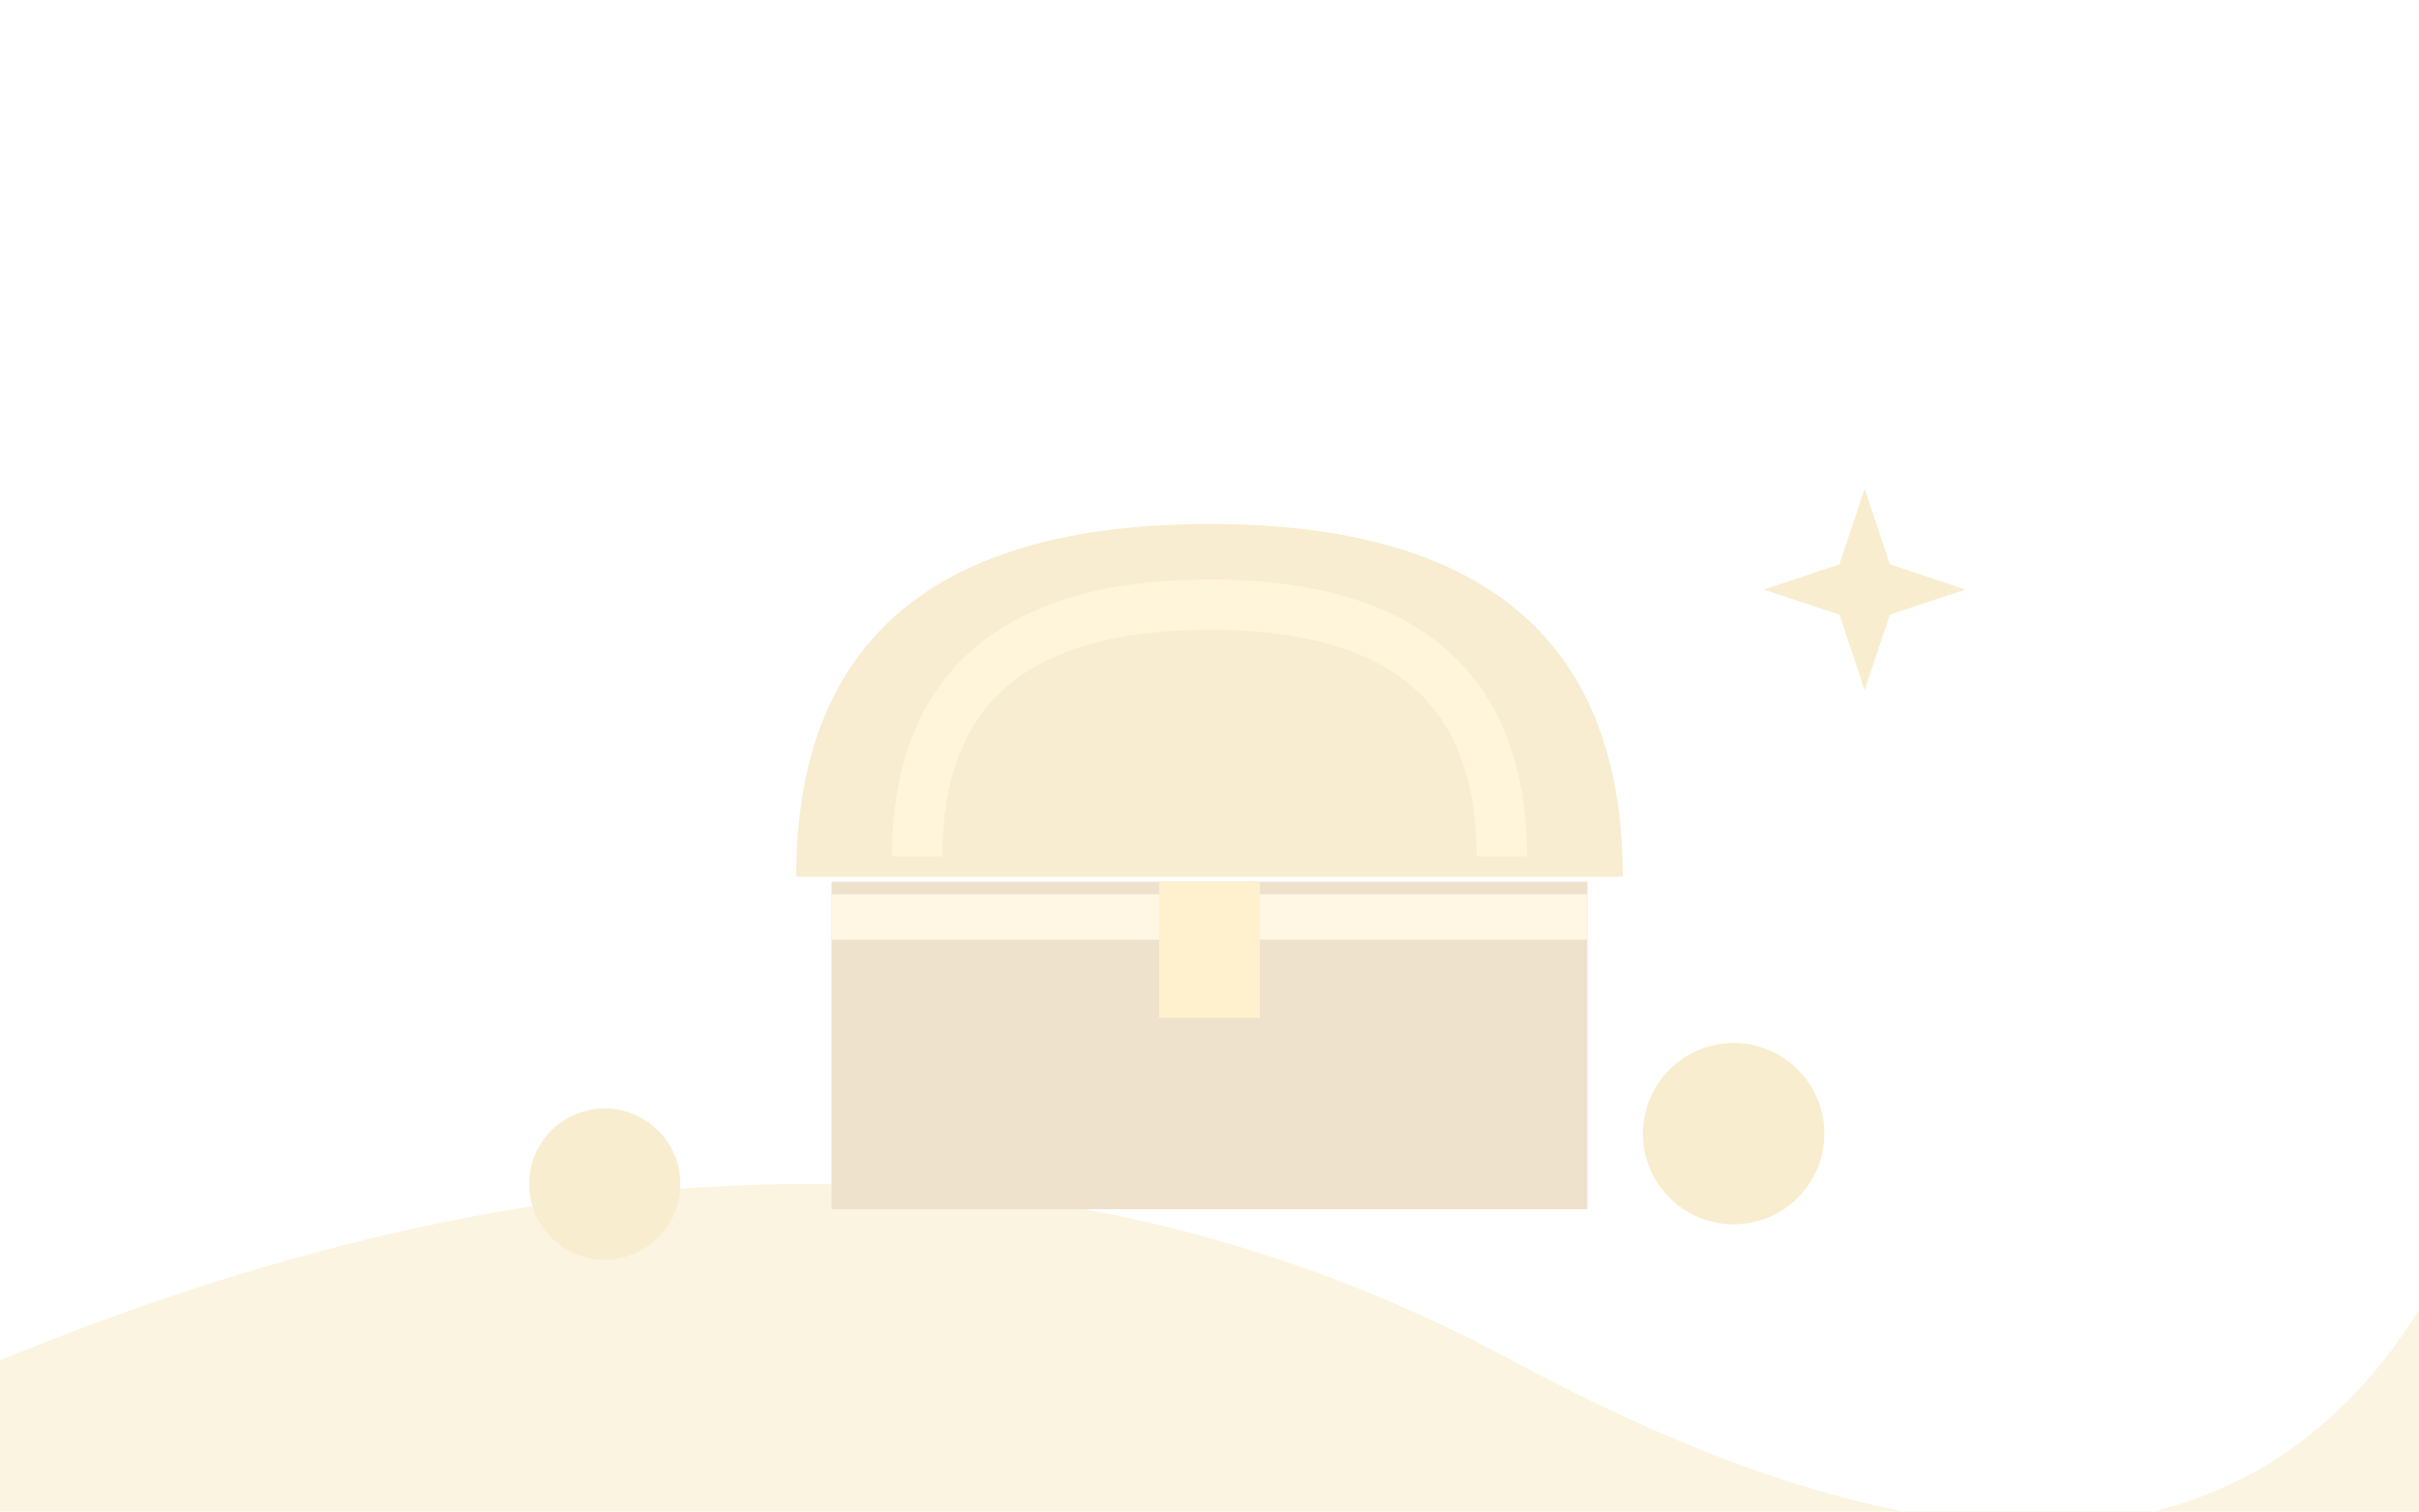
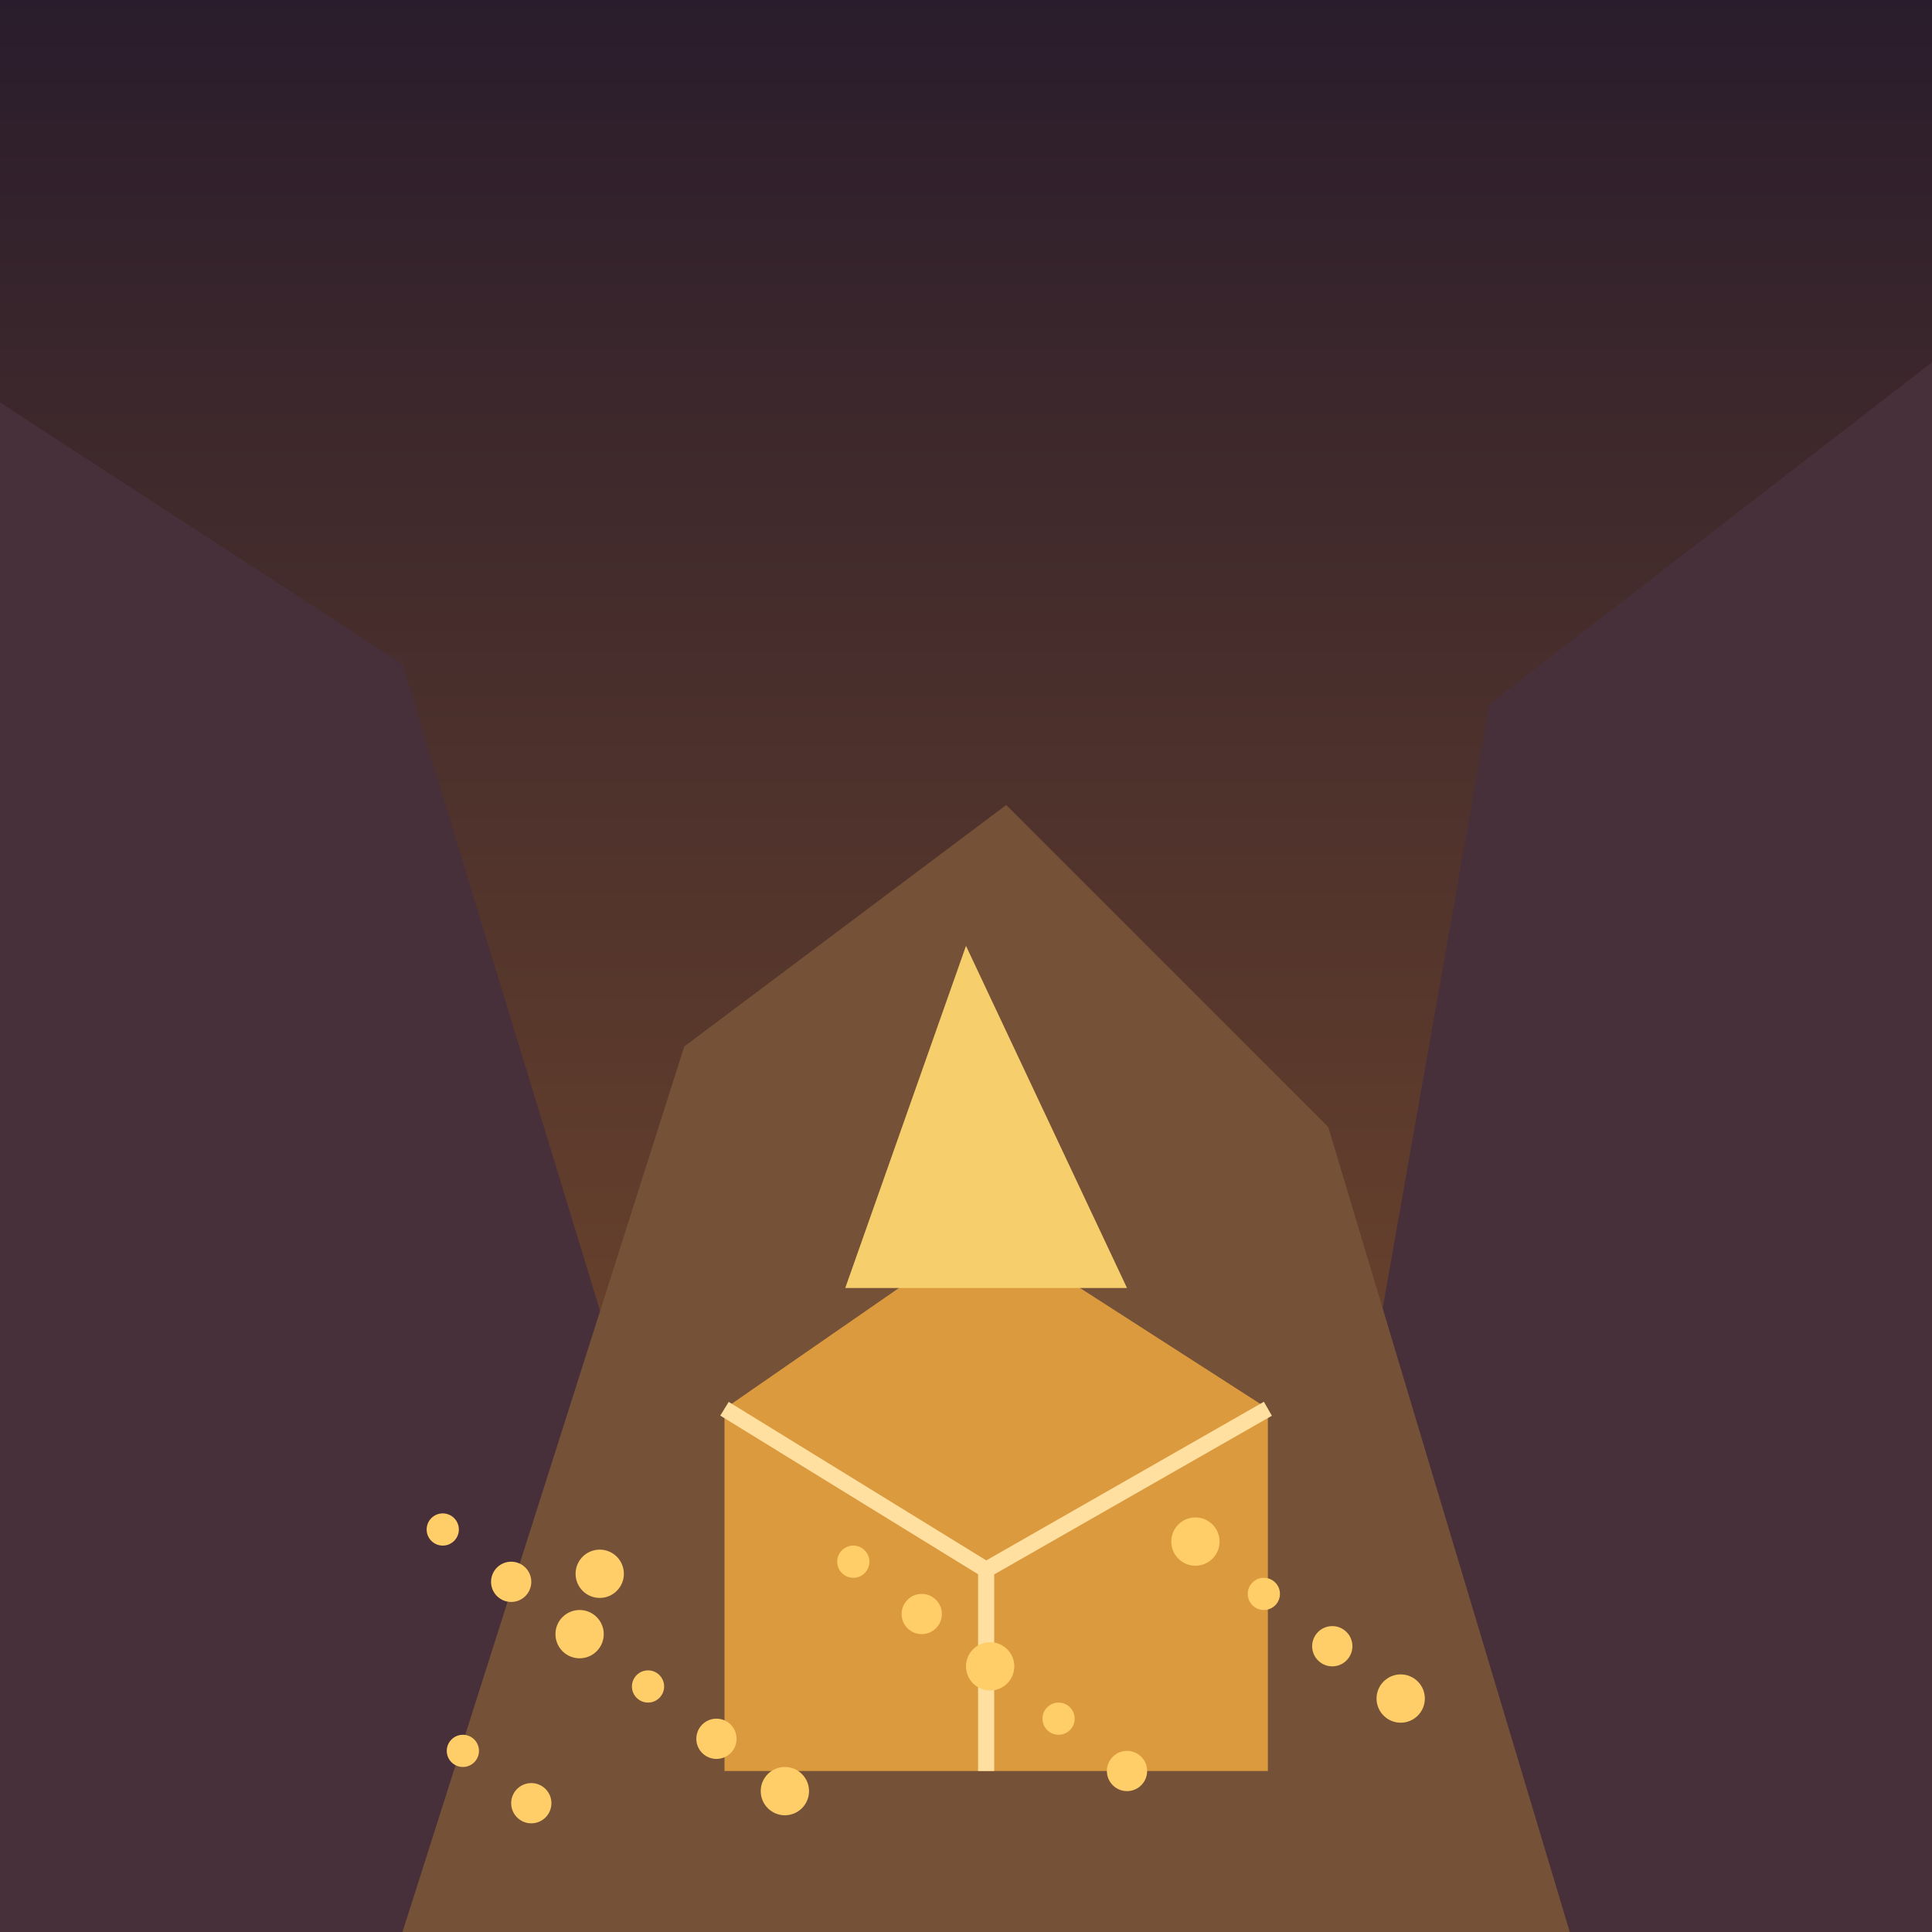
- <svg xmlns="http://www.w3.org/2000/svg" width="480" height="300" viewBox="0 0 480 300">
-   <g opacity=".27">
-     <path d="M0 270q170-70 300 0t180-10v40H0" fill="#f0d590" />
-     <path d="M165 240v-65h150v65Z" fill="#c19346" />
-     <path d="M158 174q0-70 82-70t82 70Z" fill="#e4b956" />
-     <path d="M182 170q0-50 58-50t58 50" fill="none" stroke="#ffda77" stroke-width="10" />
-     <path d="M165 182h150" stroke="#ffe39a" stroke-width="9" />
-     <path d="M230 175h20v27h-20Z" fill="#ffcc48" />
-     <g fill="#e9bd4f">
-       <circle cx="120" cy="235" r="15" />
-       <circle cx="344" cy="225" r="18" />
-       <path d="m370 97 5 15 15 5-15 5-5 15-5-15-15-5 15-5Z" />
-     </g>
+ <svg xmlns="http://www.w3.org/2000/svg" width="480" height="480" viewBox="0 0 480 480">
+   <defs>
+     <linearGradient id="sky" x2="0" y2="1">
+       <stop stop-color="#291c2c" />
+       <stop offset="1" stop-color="#83512c" />
+     </linearGradient>
+   </defs>
+   <rect width="480" height="480" fill="url(#sky)" />
+   <path d="M0 480V100l100 65 55 180-40 135m365 0V90l-110 85-30 170 35 135" fill="#48303a" />
+   <path d="M100 480L170 260l80-60 80 80 60 200" fill="#755138" />
+   <path d="m180 350 65-45 70 45v90H180Z" fill="#db9a3e" />
+   <path d="m180 350 65 40 70-40M245 390v50" stroke="#ffe0a1" stroke-width="4" fill="none" />
+   <path d="m210 320 30-85 40 85" fill="#f6cf6c" />
+   <g fill="#ffce69">
+     <circle cx="110" cy="380" r="4" />
+     <circle cx="127" cy="393" r="5" />
+     <circle cx="144" cy="406" r="6" />
+     <circle cx="161" cy="419" r="4" />
+     <circle cx="178" cy="432" r="5" />
+     <circle cx="195" cy="445" r="6" />
+     <circle cx="212" cy="388" r="4" />
+     <circle cx="229" cy="401" r="5" />
+     <circle cx="246" cy="414" r="6" />
+     <circle cx="263" cy="427" r="4" />
+     <circle cx="280" cy="440" r="5" />
+     <circle cx="297" cy="383" r="6" />
+     <circle cx="314" cy="396" r="4" />
+     <circle cx="331" cy="409" r="5" />
+     <circle cx="348" cy="422" r="6" />
+     <circle cx="115" cy="435" r="4" />
+     <circle cx="132" cy="448" r="5" />
+     <circle cx="149" cy="391" r="6" />
  </g>
</svg>
